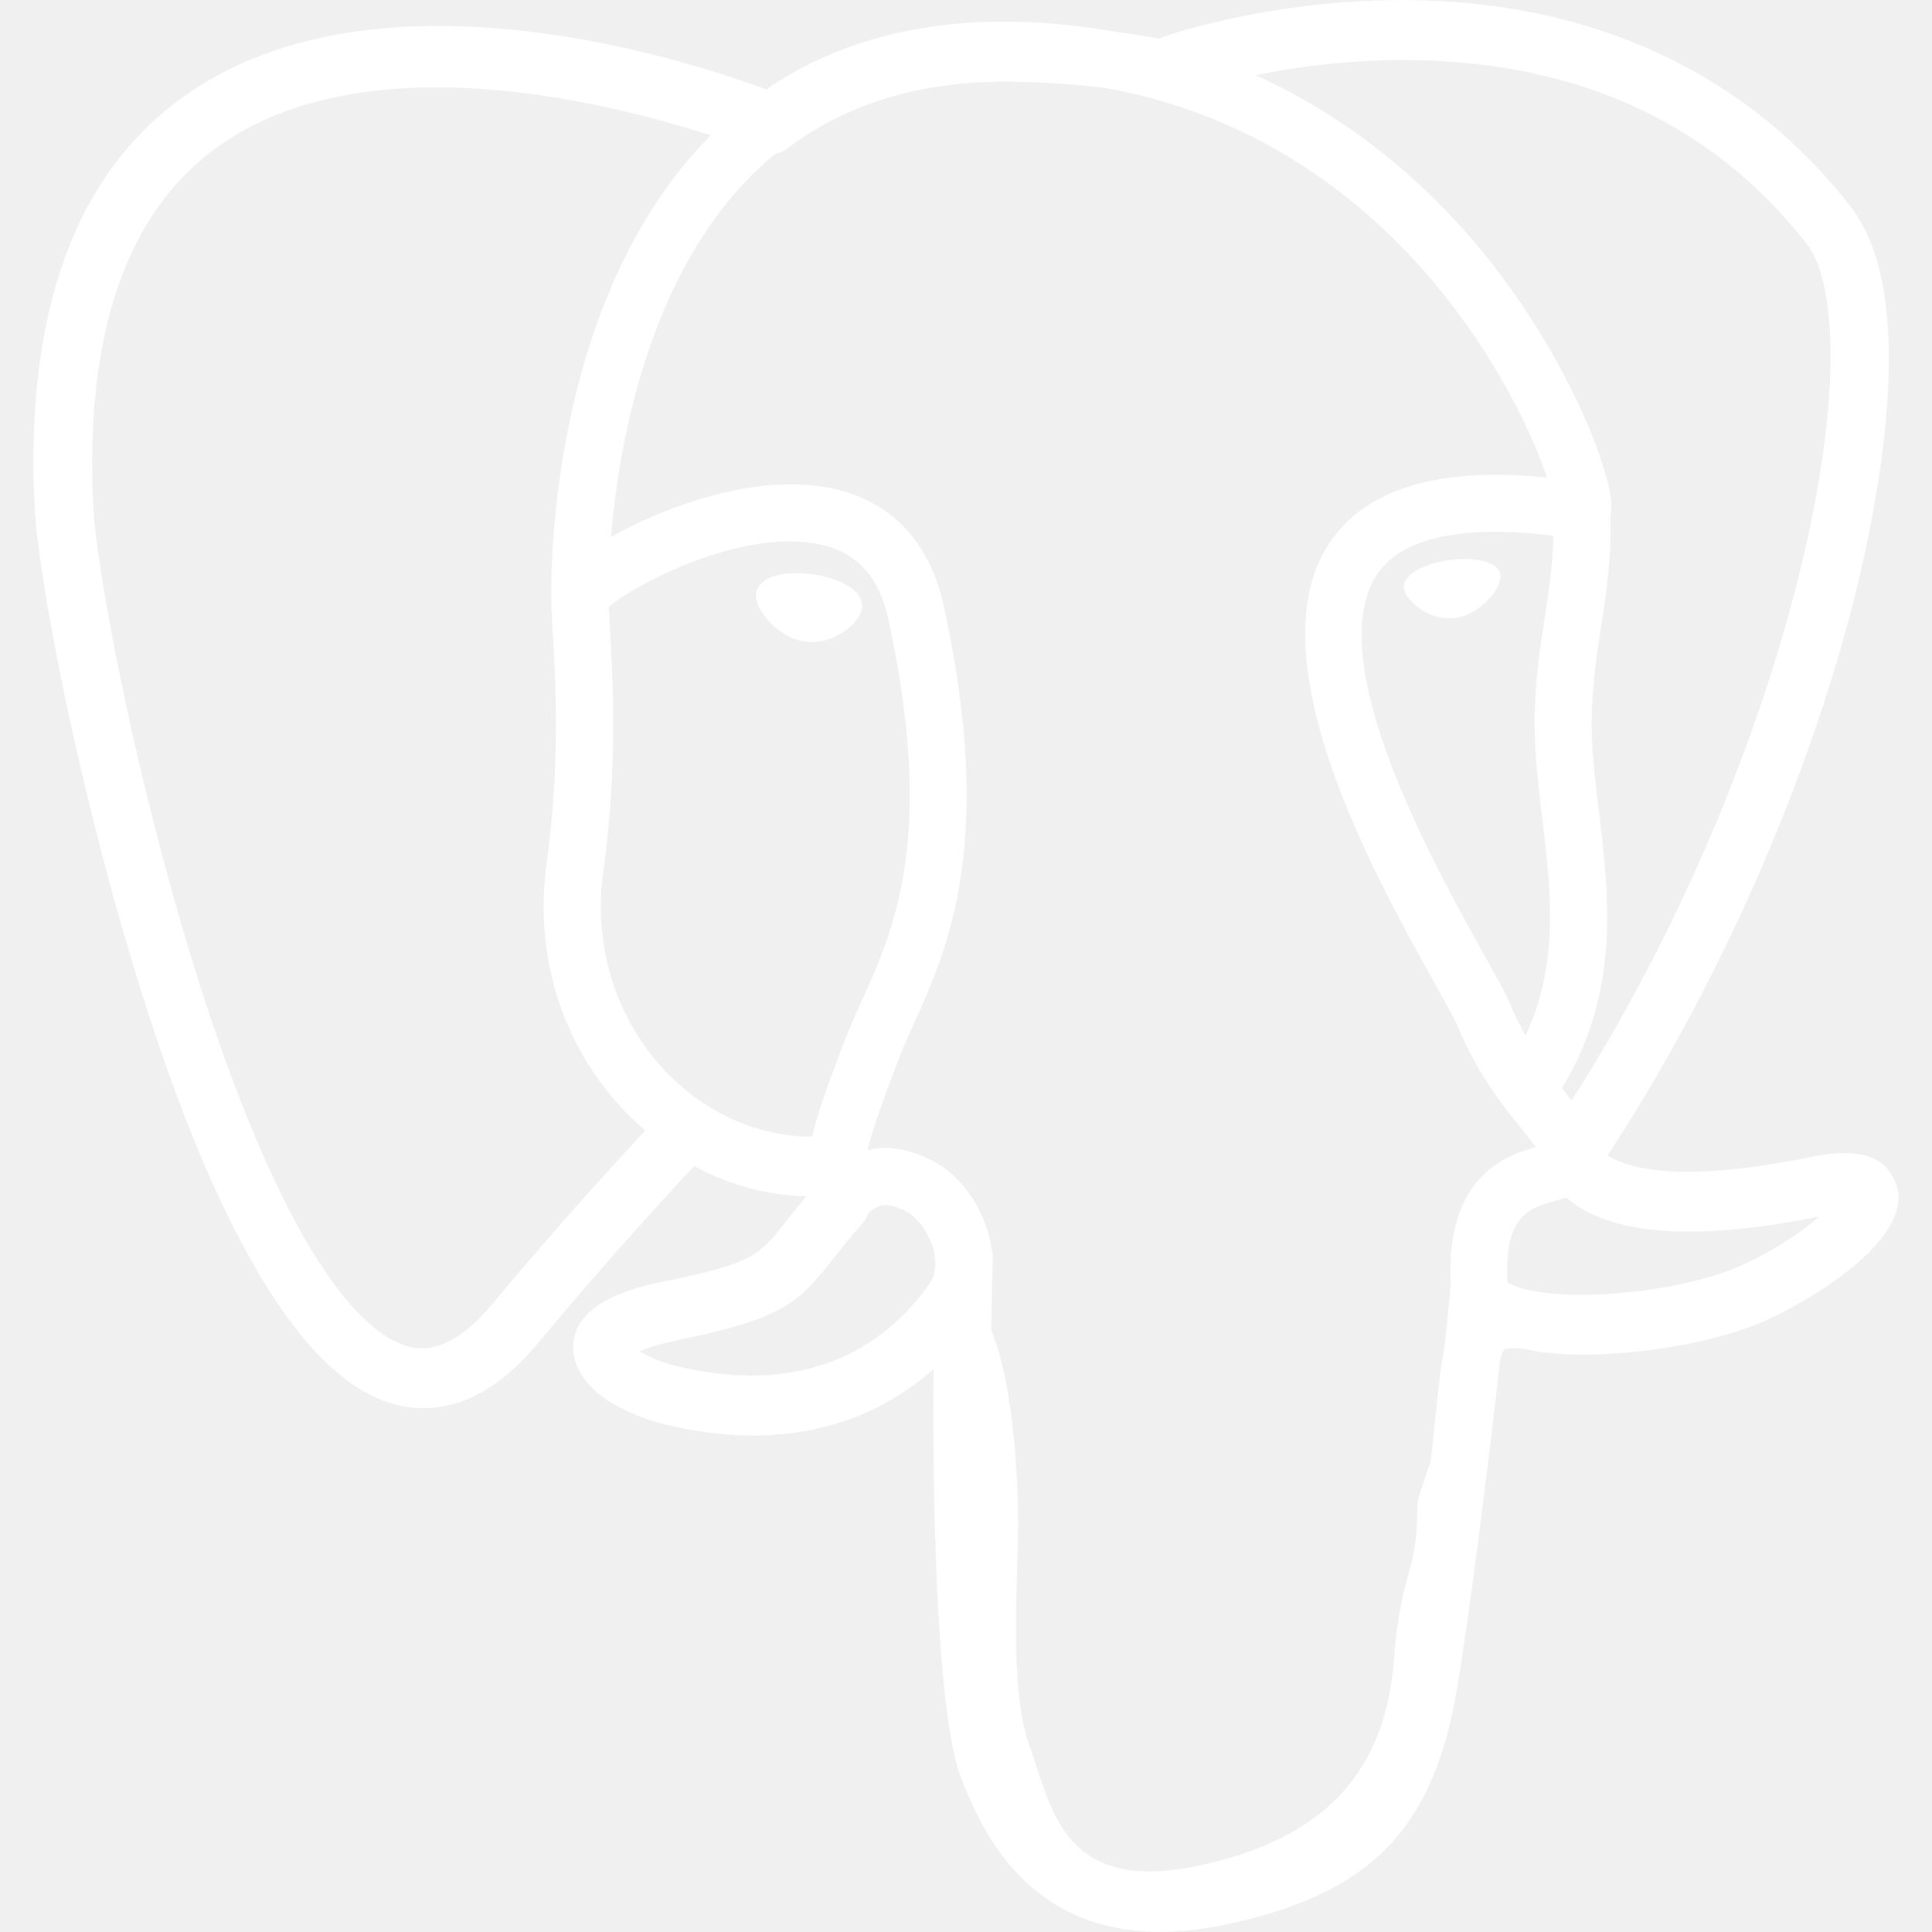
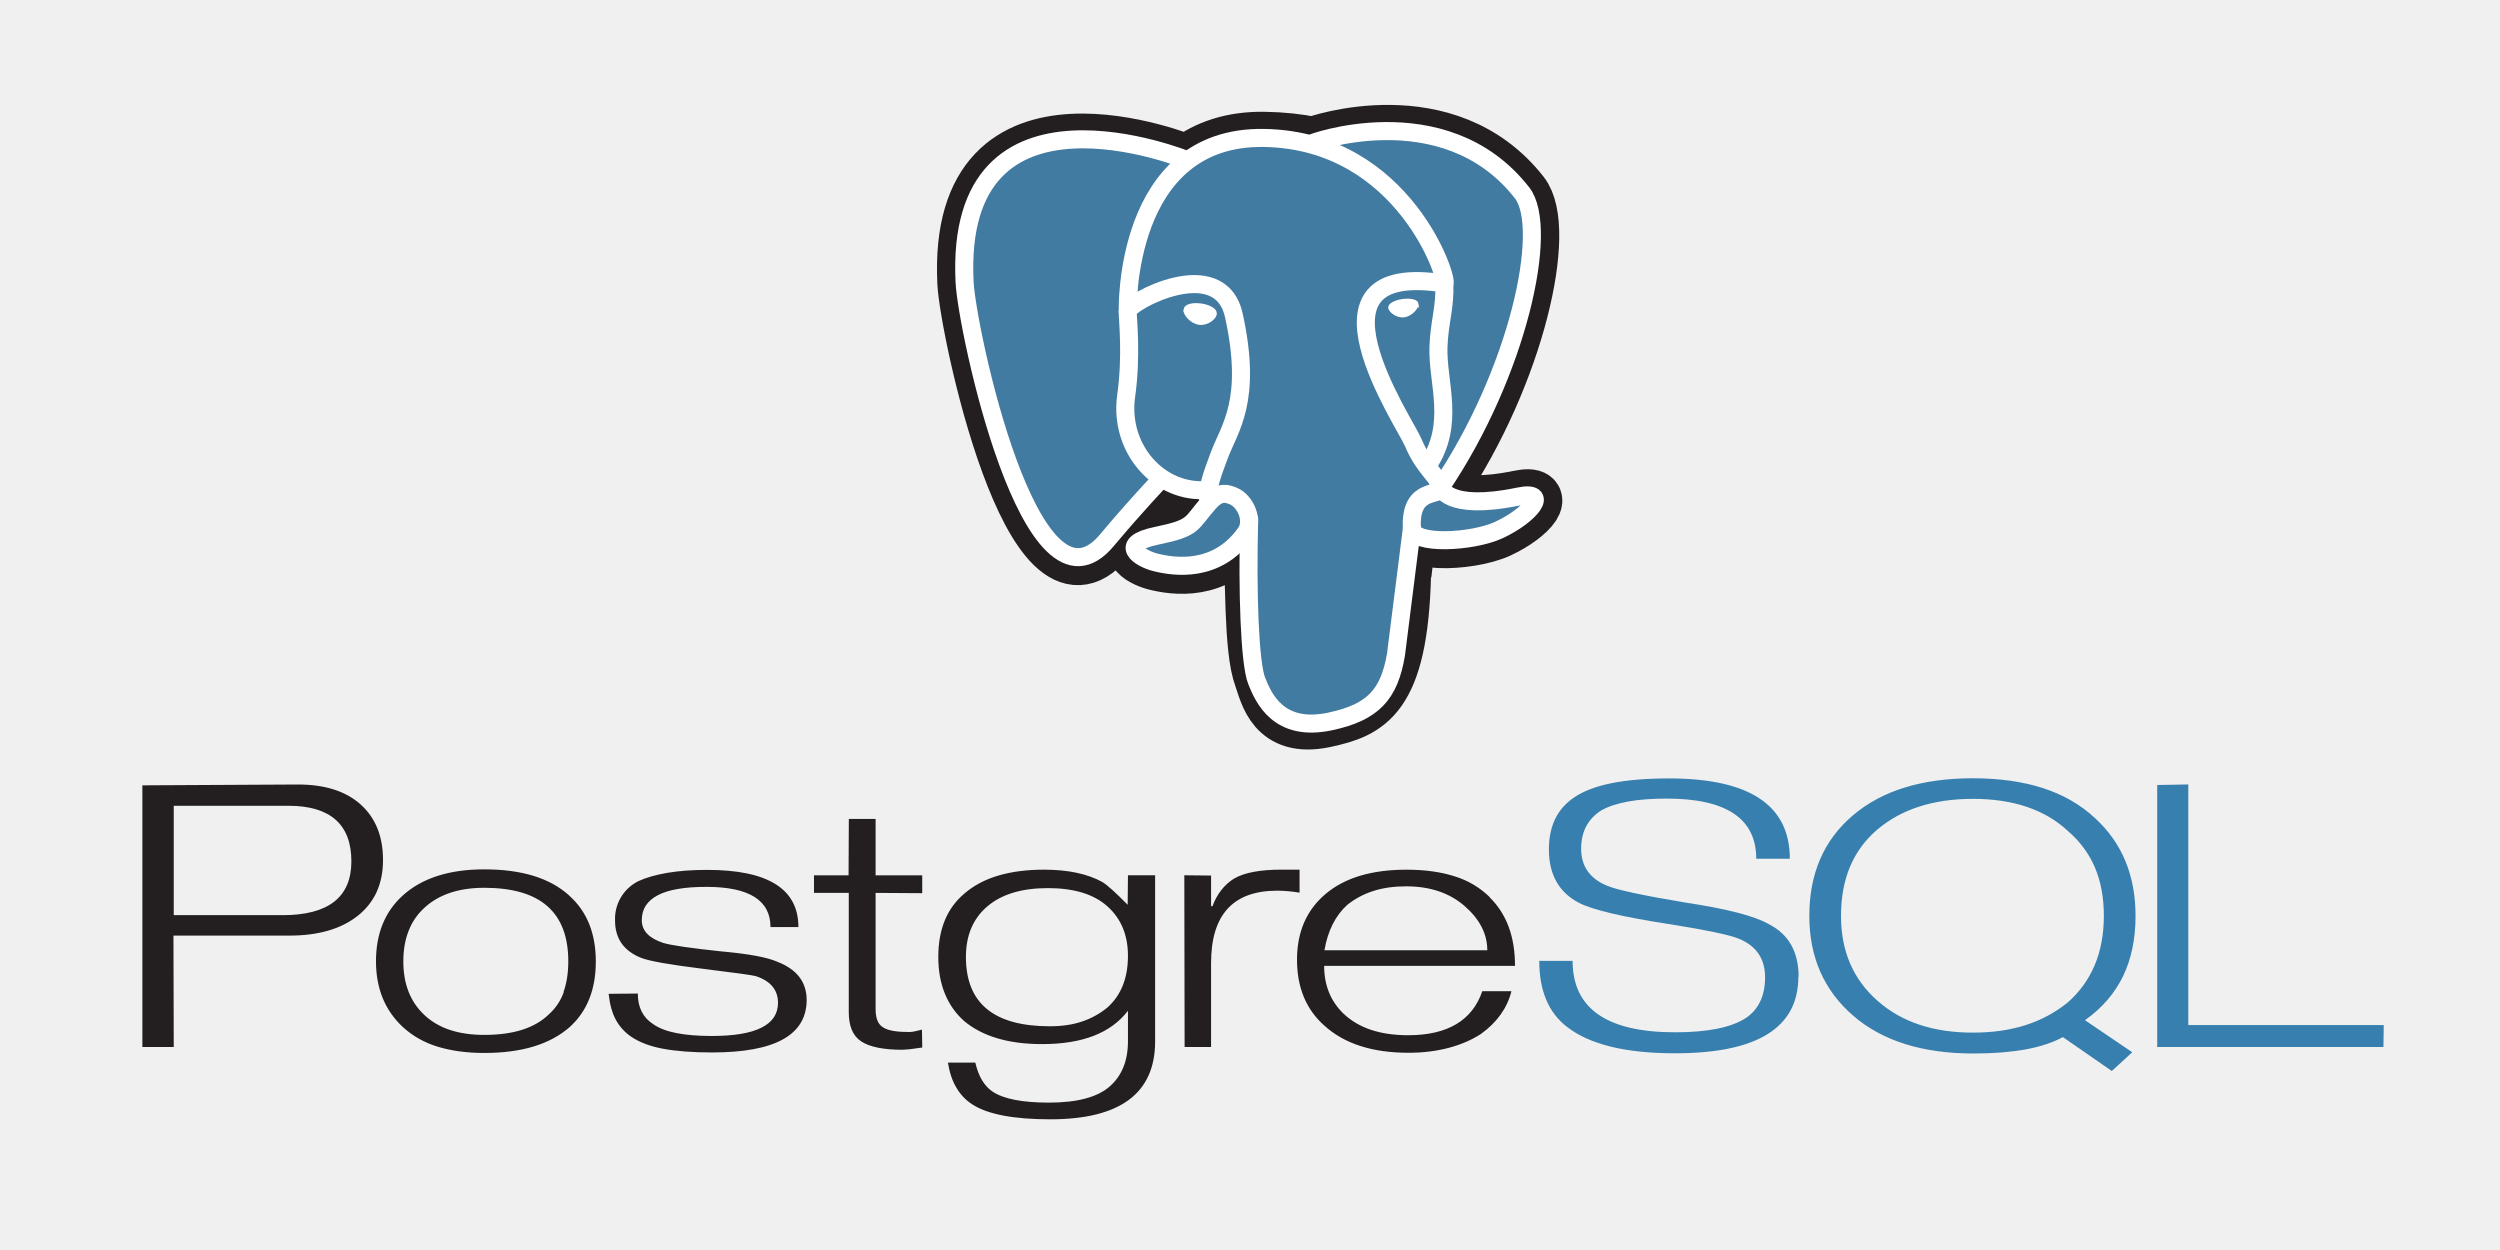
- <svg xmlns="http://www.w3.org/2000/svg" fill="#ffffff" role="img" viewBox="0 0 24 24">
-   <path d="M23.559 14.723a.527.527 0 0 0-.056-.119c-.139-.263-.477-.342-1.007-.232-1.653.341-2.293.131-2.526-.019 1.342-2.048 2.445-4.522 3.041-6.83.271-1.051.798-3.524.122-4.732a1.564 1.564 0 0 0-.151-.235C21.693.909 19.801.025 17.51.001c-1.495-.016-2.771.346-3.116.479a9.449 9.449 0 0 0-.516-.082 8.044 8.044 0 0 0-1.311-.128c-1.182-.018-2.204.264-3.05.841-.857-.321-4.789-1.645-7.222.079C.936 2.153.309 3.873.43 6.304c.041.818.507 3.334 1.242 5.744.46 1.506.939 2.702 1.433 3.582.553.994 1.126 1.593 1.714 1.79.447.149 1.133.144 1.858-.728.801-.964 1.59-1.826 1.945-2.207.435.235.906.362 1.39.377a.057.057 0 0 0 0.0.004 11.031 11.031 0 0 0-.247.305c-.339.43-.409.52-1.5.744-.31.064-1.134.234-1.146.811-.003.122.033.231.092.327.227.423.922.61 1.015.633 1.335.334 2.504.092 3.371-.679-.017 2.231.077 4.417.345 5.087.221.553.762 1.905 2.469 1.904.251 0 .526-.029.83-.094 1.782-.382 2.556-1.17 2.855-2.906.15-.871.402-2.875.539-4.101.017-.07.036-.121.057-.136.001-.001.07-.047.427.031a.367.367 0 0 0 .044.007l.254.022.015.001c.847.038 1.911-.143 2.531-.431.644-.299 1.806-1.032 1.595-1.67zM2.371 11.877c-.744-2.436-1.178-4.885-1.212-5.572-.109-2.171.417-3.683 1.562-4.493 1.837-1.299 4.84-.541 6.108-.13-.003.003-.007.006-.01.009-2.024 2.044-1.976 5.536-1.971 5.75-0.0.082.007.199.016.359.035.587.1 1.68-.073 2.918-.161 1.15.194 2.276.973 3.089.081.084.165.163.252.237-.347.371-1.1 1.193-1.903 2.158-.568.682-.96.552-1.089.509-.392-.131-.813-.587-1.238-1.322-.48-.839-.964-2.032-1.415-3.513zm6.007 5.087c-.171-.043-.327-.113-.432-.177.089-.039.237-.09.483-.141 1.283-.264 1.482-.451 1.914-1.0.099-.126.212-.269.367-.443a.355.355 0 0 0 .074-.13c.171-.151.272-.11.437-.042.156.065.308.26.369.475.029.102.062.294-.045.444-.904 1.266-2.222 1.249-3.168 1.013zm2.094-3.988-.052.141c-.133.357-.257.688-.333 1.003-.667-.002-1.317-.287-1.81-.802-.628-.655-.913-1.566-.782-2.5.183-1.308.115-2.447.079-3.059-.005-.086-.009-.161-.012-.22.296-.262 1.666-.996 2.643-.772.446.102.718.406.831.928.585 2.704.077 3.831-.33 4.736-.084.187-.163.363-.231.545zm7.364 4.572c-.017.177-.036.376-.062.596l-.146.438a.355.355 0 0 0-.018.108c-.006.475-.054.649-.115.869-.063.229-.135.489-.179 1.058-.11 1.414-.878 2.227-2.417 2.557-1.516.325-1.784-.497-2.021-1.222a6.582 6.582 0 0 0-.077-.227c-.215-.586-.191-1.412-.157-2.555.017-.561-.025-1.901-.33-2.646.004-.293.011-.591.019-.892a.353.353 0 0 0-.015-.113 1.493 1.493 0 0 0-.044-.208c-.123-.428-.421-.787-.78-.935-.142-.059-.404-.167-.718-.087.067-.276.183-.588.309-.925l.053-.142c.059-.16.134-.326.213-.501.426-.948 1.011-2.245.377-5.177-.237-1.098-1.03-1.634-2.232-1.51-.721.075-1.38.365-1.709.532a5.672 5.672 0 0 0-.196.104c.092-1.106.439-3.174 1.736-4.482a4.031 4.031 0 0 1 .303-.276.353.353 0 0 0 .145-.064c.752-.571 1.694-.851 2.802-.833.409.007.802.034 1.174.081 1.939.354 3.244 1.447 4.036 2.383.814.962 1.255 1.931 1.431 2.454-1.323-.135-2.223.127-2.68.779-.993 1.419.543 4.173 1.281 5.496.135.243.252.452.289.541.24.583.551.971.779 1.255.07.087.137.171.189.245-.401.116-1.121.383-1.055 1.717-.012.156-.042.447-.083.815-.046.208-.07.46-.099.766zm.89-1.621c-.041-.832.269-.918.597-1.01a2.857 2.857 0 0 0 .135-.041 1.202 1.202 0 0 0 .134.103c.57.377 1.582.421 3.007.134-.202.177-.519.399-.953.601-.41.19-1.096.333-1.747.364-.72.034-1.086-.081-1.172-.151zm.57-9.271c-.006.351-.054.669-.105 1.002-.055.358-.112.727-.126 1.176-.014.437.04.891.093 1.33.107.887.216 1.8-.207 2.701a3.527 3.527 0 0 1-.188-.386c-.053-.128-.167-.333-.325-.616-.616-1.104-2.057-3.69-1.319-4.745.38-.543 1.341-.566 2.178-.463zm.228 7.014a12.376 12.376 0 0 0-.085-.107l-.035-.044c.726-1.2.584-2.386.458-3.438-.052-.432-.101-.84-.088-1.223.013-.406.067-.754.118-1.091.064-.415.129-.844.111-1.351.013-.053.019-.116.012-.19-.046-.485-.6-1.938-1.729-3.253-.608-.707-1.49-1.497-2.689-2.039.525-.107 1.233-.203 2.024-.186 2.051.046 3.675.814 4.824 2.282a.908.908 0 0 1 .067.1c.723 1.356-.276 6.275-2.987 10.54zm-8.817-6.116c-.025.179-.309.422-.621.422a.582.582 0 0 1-.081-.006c-.187-.026-.377-.144-.506-.316-.046-.06-.12-.178-.105-.284.005-.04.026-.099.092-.149.118-.089.352-.123.61-.087.316.044.643.194.611.419zm7.931-.411c.011.079-.049.201-.153.31-.068.072-.212.196-.408.223a.546.546 0 0 1-.075.005c-.293 0-.541-.234-.561-.372-.024-.176.264-.311.561-.352.297-.041.611.009.636.185z" />
+ <svg xmlns="http://www.w3.org/2000/svg" width="120" height="60">
+   <style>.B{stroke-width:.866}.C{stroke:#fff}.D{stroke-linecap:round}.E{stroke-linejoin:round}</style>
+   <path d="M13.56 43.927H8.34v-5.25h5.504c2.014 0 3.022.9 3.022 2.666 0 1.723-1.102 2.585-3.305 2.585m3.752-5.312c-.715-.64-1.716-.96-3.003-.96l-7.476.04v12.56H8.34l-.014-5.347h5.563c1.395 0 2.493-.32 3.294-.96s1.202-1.53 1.202-2.666-.358-2.026-1.073-2.666zm9.747 9.004a2.56 2.56 0 0 1-.715 1.068c-.675.66-1.704.987-3.1.987-1.25 0-2.2-.32-2.88-.96s-1.005-1.497-1.005-2.57c0-.56.088-1.055.263-1.488a2.92 2.92 0 0 1 .762-1.096c.692-.63 1.646-.947 2.86-.947 2.7 0 4.033 1.177 4.033 3.53 0 .56-.077 1.05-.23 1.474m.273-4.633c-.918-.837-2.277-1.256-4.077-1.256-1.7 0-3.015.428-3.942 1.283-.837.774-1.255 1.818-1.255 3.132 0 1.305.432 2.358 1.296 3.16.477.432 1.033.745 1.667.938s1.38.3 2.234.3c1.8 0 3.154-.414 4.1-1.242.837-.756 1.255-1.804 1.255-3.145 0-1.35-.423-2.403-1.27-3.16zm11.4 4.997c0 1.7-1.515 2.536-4.544 2.536-.926 0-1.706-.06-2.34-.176s-1.148-.313-1.544-.584a2.31 2.31 0 0 1-.728-.8c-.18-.323-.297-.75-.35-1.255l1.4-.013c0 .665.247 1.155.74 1.47.53.378 1.467.567 2.813.567 2.117 0 3.176-.53 3.176-1.592 0-.62-.355-1.047-1.065-1.28-.144-.045-1-.164-2.57-.357s-2.546-.367-2.933-.52c-.836-.333-1.254-.93-1.254-1.794a2.02 2.02 0 0 1 1.12-1.889c.37-.17.83-.303 1.384-.398s1.195-.142 1.924-.142c2.916 0 4.374.915 4.374 2.745h-1.34c0-1.286-1.025-1.93-3.075-1.93-1.043 0-1.82.13-2.333.4s-.77.66-.77 1.2c0 .504.346.868 1.038 1.093.405.117 1.335.252 2.792.405 1.304.117 2.198.283 2.684.5.926.36 1.4.97 1.4 1.834zm5.536 2.3l-.573.08-.358.027c-.918 0-1.58-.133-1.985-.4s-.6-.732-.6-1.4v-5.73h-1.67v-.843h1.66l.013-2.708h1.285v2.708h2.238v.857l-2.238-.014v5.577c0 .415.1.702.33.86s.614.237 1.18.237c.08.01.17.006.27-.01s.247-.05.445-.102l.014.86zm8.887-1.912a3.81 3.81 0 0 1-1.2.661c-.45.153-.966.23-1.55.23-2.688 0-4.03-1.1-4.03-3.33 0-1.033.344-1.842 1.03-2.426s1.656-.876 2.905-.876c1.258 0 2.213.294 2.865.883s.978 1.377.978 2.366c0 1.078-.333 1.9-.998 2.494m2.283-6.36h-1.285l-.014 1.417c-.566-.575-.97-.94-1.214-1.092-.72-.395-1.65-.593-2.792-.593-1.673 0-2.95.382-3.83 1.146-.836.7-1.254 1.717-1.254 3.047 0 .656.106 1.243.317 1.76s.52.955.925 1.314c.883.737 2.13 1.106 3.742 1.106 1.936 0 3.3-.53 4.12-1.6v1.467c0 .935-.295 1.66-.884 2.172s-1.558.77-2.907.77c-1.268 0-2.172-.175-2.7-.524-.405-.268-.684-.734-.836-1.397H45.5c.144.925.535 1.595 1.174 2.008.738.476 1.984.714 3.738.714 3.356 0 5.034-1.247 5.034-3.742v-7.983zm6.95.835a6.72 6.72 0 0 0-1.078-.094c-2.112 0-3.168 1.158-3.168 3.475v4.028h-1.27l-.014-8.243 1.285.013v1.47h.067c.216-.58.557-1.02 1.025-1.318.512-.3 1.276-.435 2.292-.435h.863v1.103zm1.196 2.766c.162-.937.526-1.662 1.092-2.176.37-.297.787-.52 1.254-.67s.994-.223 1.578-.223c1.142 0 2.074.313 2.798.94s1.095 1.336 1.095 2.13h-7.807m7.933-2.543a4.12 4.12 0 0 0-1.674-1.001c-.666-.217-1.444-.325-2.335-.325-1.665 0-2.956.387-3.874 1.16s-1.377 1.827-1.377 3.16.44 2.4 1.322 3.172c.953.864 2.298 1.296 4.035 1.296.692 0 1.333-.08 1.922-.235s1.104-.38 1.545-.665c.774-.556 1.263-1.24 1.47-2.056h-1.4c-.477 1.4-1.663 2.114-3.56 2.114-1.34 0-2.37-.344-3.1-1.034-.62-.6-.93-1.356-.93-2.296h9.16c0-1.398-.4-2.495-1.228-3.3z" fill="#231f20" />
+   <path d="M86.32 46.888c0 2.447-1.974 3.67-5.92 3.67-2.365 0-4.092-.42-5.18-1.265-.9-.693-1.335-1.75-1.335-3.17h1.6c0 2.285 1.64 3.427 4.925 3.427 1.574 0 2.713-.234 3.414-.7.594-.413.9-1.06.9-1.94 0-.872-.405-1.483-1.215-1.834-.46-.2-1.58-.427-3.36-.715-2.24-.342-3.693-.683-4.358-1.024-.962-.503-1.444-1.357-1.444-2.562 0-1.123.4-1.96 1.228-2.508.88-.602 2.393-.903 4.534-.903 3.87 0 5.803 1.285 5.803 3.855H84.3c0-1.925-1.437-2.887-4.3-2.887-1.44 0-2.494.194-3.16.58-.63.414-.945 1.02-.945 1.822 0 .837.405 1.426 1.215 1.768.43.198 1.7.472 3.806.824 1.98.297 3.315.643 4 1.04.945.486 1.417 1.327 1.417 2.524zm12.908 1.25a6.2 6.2 0 0 1-2.012 1.071c-.748.238-1.585.357-2.512.357-1.9 0-3.42-.5-4.586-1.53s-1.75-2.377-1.75-4.074c0-1.77.578-3.147 1.735-4.135s2.7-1.482 4.6-1.482c1.936 0 3.458.516 4.565 1.55.585.503 1.017 1.1 1.297 1.765s.42 1.44.42 2.303c0 1.76-.586 3.152-1.756 4.176m.845.833c.828-.584 1.44-1.3 1.837-2.123s.595-1.8.595-2.878c0-1.95-.648-3.514-1.944-4.7-.693-.647-1.53-1.128-2.5-1.442s-2.1-.472-3.36-.472c-2.447 0-4.368.593-5.763 1.78s-2.092 2.795-2.092 4.826c0 1.977.703 3.572 2.1 4.785s3.33 1.82 5.768 1.82c.953 0 1.785-.065 2.496-.193s1.313-.327 1.808-.594l2.348 1.627.98-.9-2.273-1.542zm14.33 1.283h-10.858V37.68l1.493-.027v11.55h9.38l-.014 1.05z" fill="#367faf" />
+   <path d="M67.415 27.556c.197-1.64.138-1.88 1.36-1.614l.3.027c.94.043 2.167-.15 2.89-.486 1.553-.72 2.474-1.924.943-1.608-3.494.72-3.734-.462-3.734-.462 3.69-5.474 5.23-12.423 3.9-14.123-3.63-4.64-9.916-2.445-10.02-2.388l-.033.006c-.69-.143-1.463-.23-2.33-.243-1.58-.026-2.78.414-3.7 1.105 0 0-11.212-4.62-10.7 5.81.11 2.218 3.18 16.786 6.84 12.386 1.338-1.61 2.63-2.97 2.63-2.97.642.427 1.4.644 2.217.566l.062-.053a2.43 2.43 0 0 0 .025.626c-.943 1.053-.666 1.24-2.55 1.627-1.907.393-.787 1.093-.055 1.276.887.222 2.94.536 4.325-1.405l-.055.222c.37.296.345 2.127.397 3.435s.14 2.53.407 3.25.58 2.574 3.06 2.043c2.07-.444 3.654-1.082 3.798-7.023" fill="#231f20" stroke="#231f20" stroke-width="2.598" />
+   <path d="M72.916 23.875c-3.494.72-3.734-.462-3.734-.462 3.69-5.474 5.23-12.423 3.9-14.124-3.63-4.64-9.916-2.445-10.02-2.388l-.034.006c-.69-.143-1.463-.23-2.33-.243-1.58-.026-2.78.414-3.7 1.105 0 0-11.212-4.62-10.7 5.81.11 2.22 3.18 16.786 6.84 12.386 1.338-1.61 2.63-2.97 2.63-2.97.642.427 1.41.644 2.216.566l.063-.053c-.02.2-.01.395.025.626-.943 1.053-.666 1.24-2.55 1.627-1.907.393-.787 1.093-.055 1.276.887.222 2.94.536 4.325-1.405l-.055.222c.37.296.63 1.925.585 3.4s-.072 2.49.22 3.282.58 2.574 3.06 2.043c2.07-.444 3.144-1.594 3.293-3.512.106-1.364.346-1.162.36-2.38l.192-.577c.222-1.85.035-2.445 1.31-2.167l.3.027c.94.043 2.168-.15 2.89-.486 1.553-.72 2.474-1.924.943-1.608z" fill="#417ba2" />
+   <g fill="none" class="C B">
+     <g class="D">
+       <path d="M59.96 24.935c-.096 3.44.024 6.903.36 7.745s1.057 2.48 3.536 1.948c2.07-.444 2.824-1.303 3.15-3.2l.765-6.063M57 7.692s-11.22-4.586-10.7 5.842c.1 2.22 3.18 16.787 6.84 12.387 1.338-1.6 2.547-2.87 2.547-2.87M63.05 6.855c-.4.122 6.24-2.423 10.008 2.4 1.33 1.7-.2 8.65-3.9 14.124" class="E" />
+       <path d="M69.157 23.37s.24 1.183 3.735.462c1.53-.316.6.887-.943 1.608-1.274.59-4.13.743-4.178-.074-.12-2.11 1.504-1.468 1.386-1.996-.106-.476-.832-.943-1.312-2.107-.42-1.017-5.75-8.812 1.48-7.654.265-.055-1.886-6.877-8.652-6.988s-6.542 8.32-6.542 8.32" stroke-linejoin="bevel" />
+     </g>
+     <g class="E">
+       <path d="M58.066 24.09c-.943 1.053-.666 1.24-2.55 1.627-1.907.393-.787 1.093-.055 1.276.887.222 2.94.536 4.325-1.405.422-.59-.002-1.534-.582-1.775-.28-.116-.655-.26-1.136.277z" />
+       <path d="M58.004 24.072c-.095-.62.204-1.356.523-2.22.48-1.294 1.6-2.588.703-6.692-.66-3.058-5.098-.637-5.1-.222s.2 2.102-.074 4.067c-.36 2.564 1.63 4.733 3.923 4.51" class="D" />
+     </g>
+   </g>
+   <g fill="#fff" class="C">
+     <path d="M56.948 14.877c-.02.142.26.52.623.57s.675-.245.694-.386-.26-.298-.624-.35-.675.023-.694.165z" stroke-width=".289" />
+     <path d="M68.022 14.588c.02.142-.26.52-.623.57s-.675-.245-.695-.386.26-.298.624-.348.675.023.695.165z" stroke-width=".144" />
+   </g>
+   <path d="M69.323 13.608c.06 1.11-.24 1.868-.277 3.05-.056 1.72.82 3.687-.5 5.657" fill="none" class="B C D E" />
</svg>
